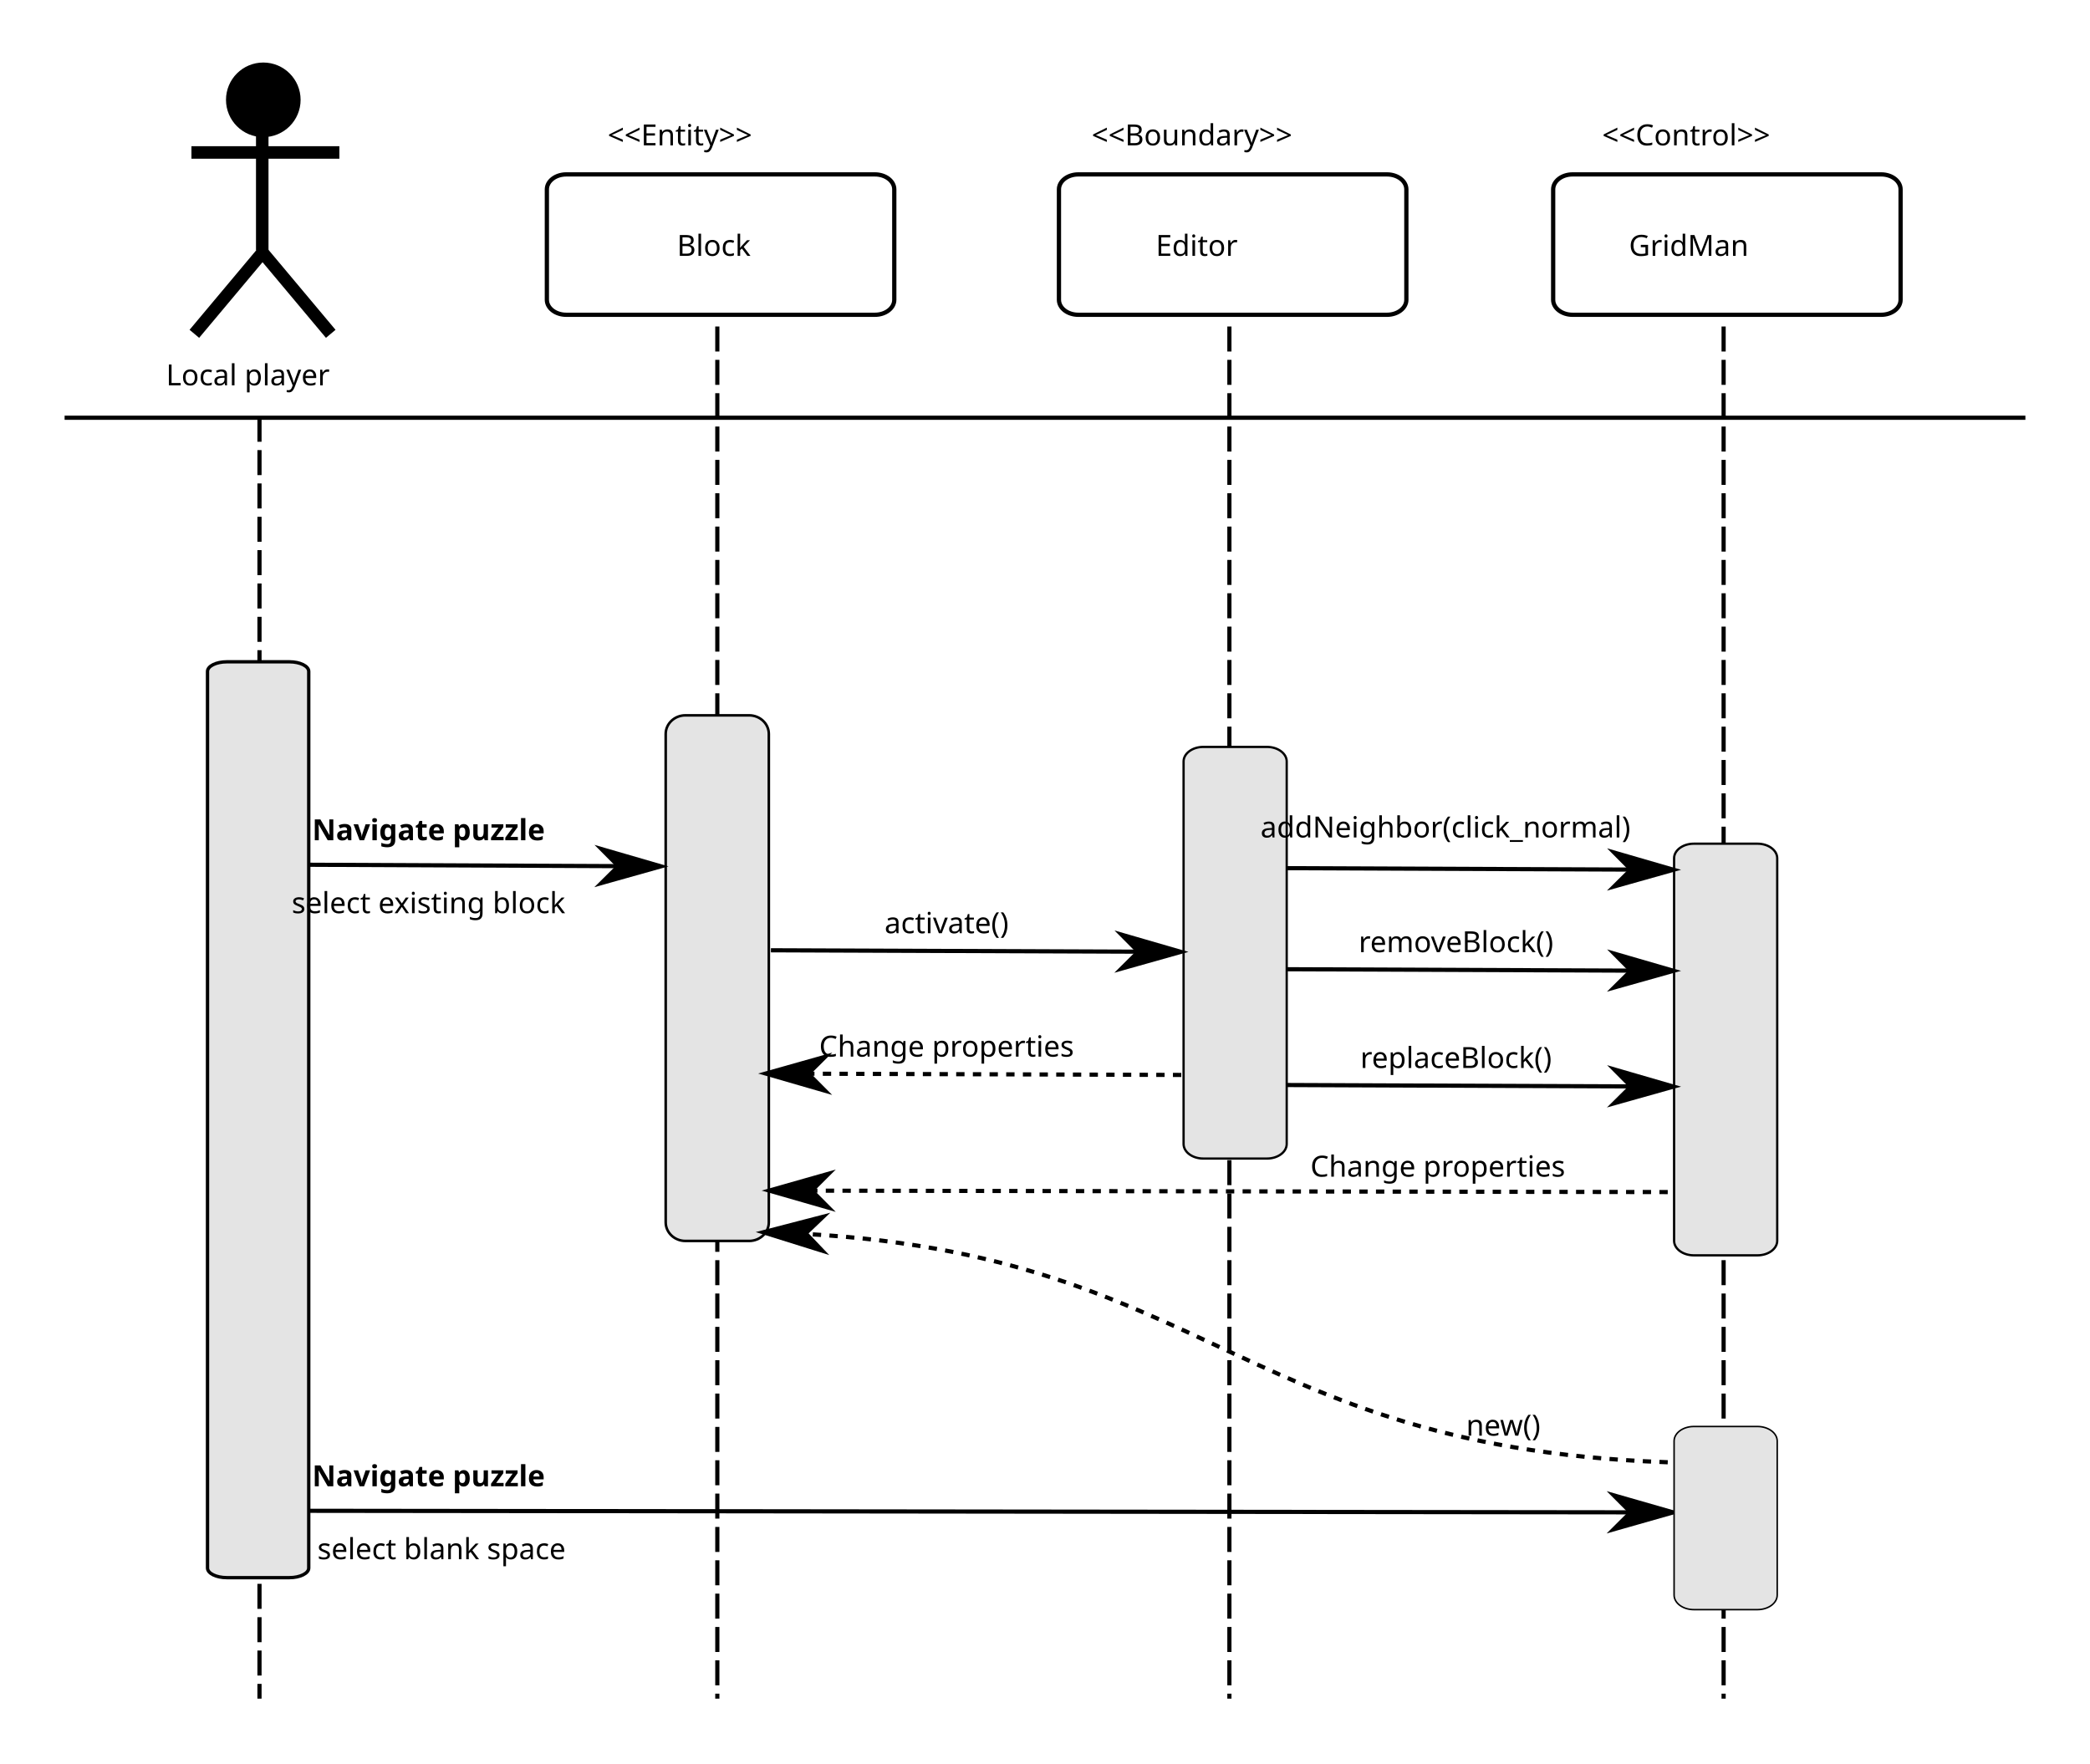
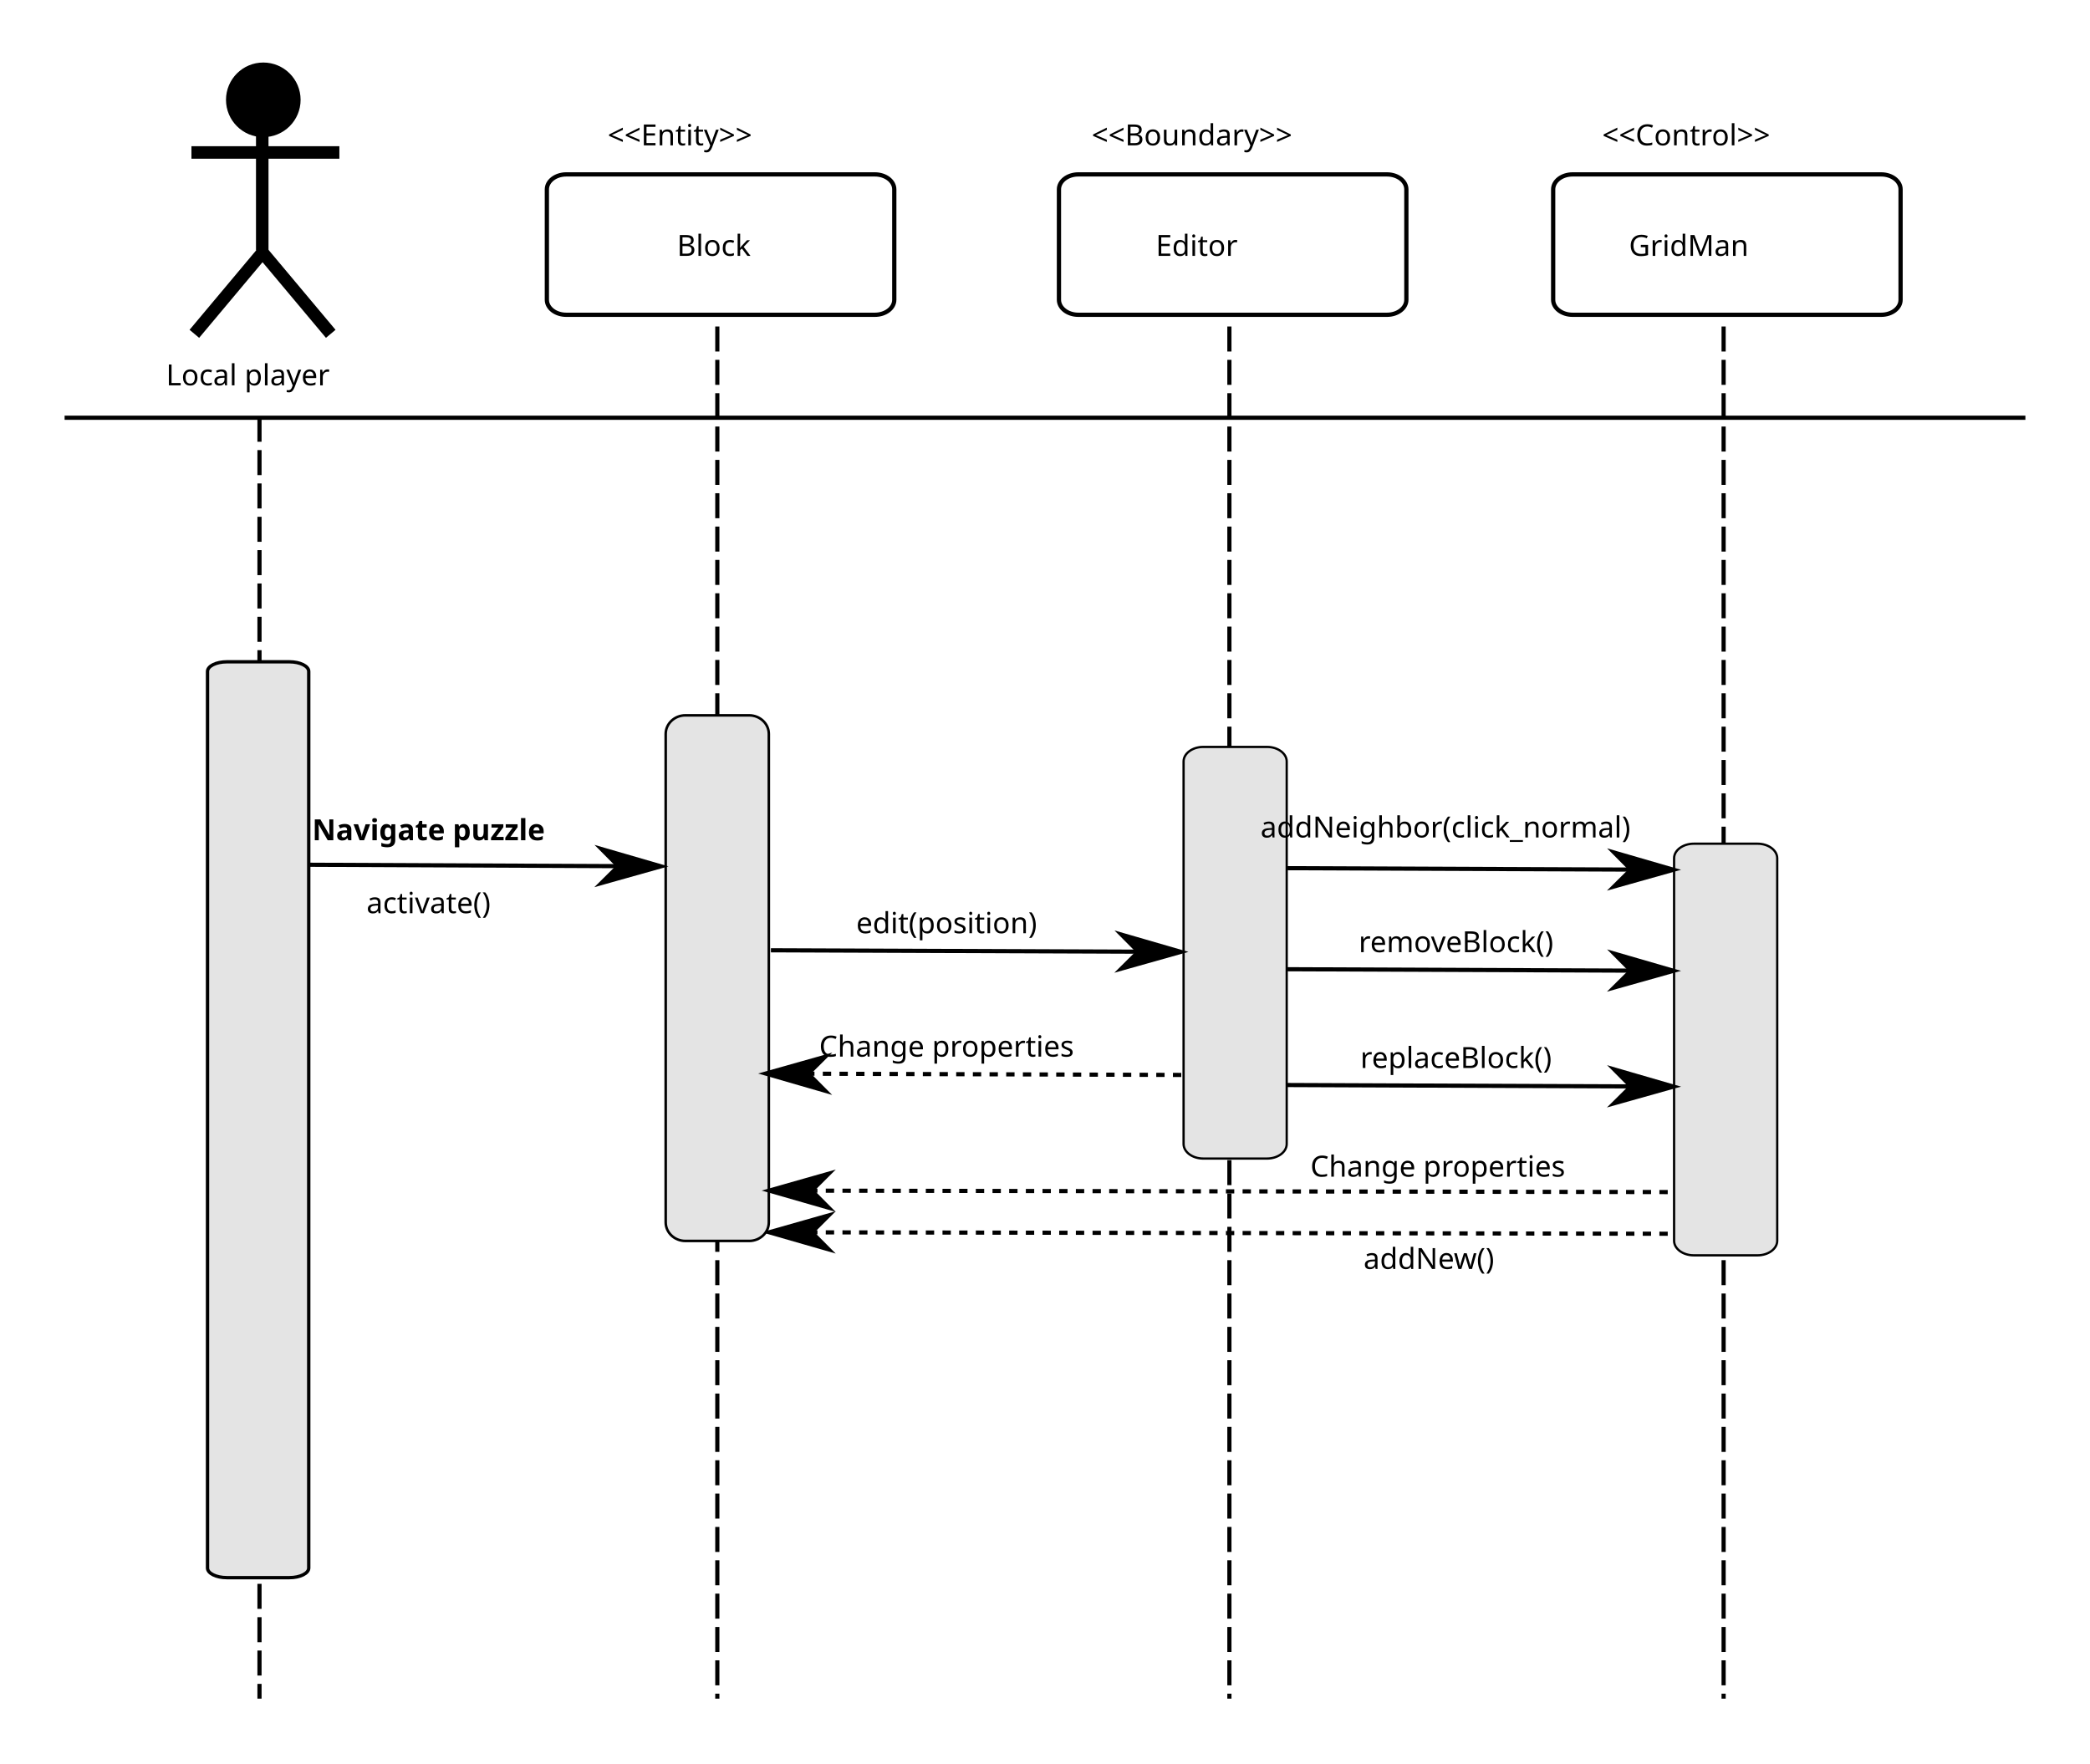
<svg xmlns="http://www.w3.org/2000/svg" width="501.428" height="423.026" id="svg4629" version="1.1">
  <defs id="defs4631">
    <marker orient="auto" refY="0" refX="0" id="Arrow1Lend" style="overflow:visible">
      <path id="path3874" d="M 0,0 5,-5 -12.5,0 5,5 0,0 z" style="fill-rule:evenodd;stroke:#000000;stroke-width:1pt" transform="matrix(-0.8,0,0,-0.8,-10,0)" />
    </marker>
  </defs>
  <g id="layer1" transform="translate(15.5,-18.76002)">
+     <path style="fill:none;stroke:#000000;stroke-width:1;stroke-linecap:butt;stroke-linejoin:miter;stroke-miterlimit:4;stroke-opacity:1;stroke-dasharray:2, 2;stroke-dashoffset:0;marker-end:url(#Arrow1Lend)" d="M 400.62,314.777 169.179,314.398" id="path6334" />
+     <text xml:space="preserve" style="font-size:12px;font-style:normal;font-weight:normal;line-height:125%;letter-spacing:0px;word-spacing:0px;fill:#000000;fill-opacity:1;stroke:none;font-family:Sans" x="338.233" y="323.193" id="text6336">
+       <tspan id="tspan6338" x="338.233" y="323.193" style="font-size:7px;text-align:center;text-anchor:middle">addNew()</tspan>
+       <tspan id="tspan6340" x="338.233" y="331.943" style="font-size:7px;text-align:center;text-anchor:middle" />
+       <tspan id="tspan6342" x="338.233" y="340.693" style="font-size:7px;text-align:center;text-anchor:middle" />
+       <tspan id="tspan6344" x="338.233" y="349.443" style="font-size:7px;text-align:center;text-anchor:middle" />
+       <tspan id="tspan6346" x="338.233" y="358.193" style="font-size:7px;text-align:center;text-anchor:middle" />
+       <tspan x="338.233" y="366.943" style="font-size:7px" id="tspan6348" />
+       <tspan x="338.233" y="375.693" id="tspan6350" style="font-size:7px" />
+     </text>
    <g id="g4589" transform="translate(29.23524,-4.67677)" style="stroke-width:3;stroke-miterlimit:4;stroke-dasharray:none">
      <path d="m 25.885,47.387 c 0,4.114 -3.335,7.45 -7.45,7.45 -4.114,0 -7.45,-3.335 -7.45,-7.45 0,-4.114 3.335,-7.45 7.45,-7.45 4.114,0 7.45,3.335 7.45,7.45 z" id="path4591" style="fill:#000000;stroke:#000000;stroke-width:3;stroke-miterlimit:4;stroke-dasharray:none" />
      <path id="path4593" d="m 18.183,48.397 0,35.103" style="fill:none;stroke:#000000;stroke-width:3;stroke-linecap:butt;stroke-linejoin:miter;stroke-miterlimit:4;stroke-opacity:1;stroke-dasharray:none" />
      <path id="path4595" d="m 1.195,60.014 35.491,0" style="fill:none;stroke:#000000;stroke-width:3;stroke-linecap:butt;stroke-linejoin:miter;stroke-miterlimit:4;stroke-opacity:1;stroke-dasharray:none" />
      <path style="fill:none;stroke:#000000;stroke-width:3;stroke-linecap:butt;stroke-linejoin:miter;stroke-miterlimit:4;stroke-opacity:1;stroke-dasharray:none" d="M 17.963,83.659 34.615,103.525" id="path4597" />
      <path id="path4599" d="M 18.544,83.659 1.892,103.525" style="fill:none;stroke:#000000;stroke-width:3;stroke-linecap:butt;stroke-linejoin:miter;stroke-miterlimit:4;stroke-opacity:1;stroke-dasharray:none" />
    </g>
    <text id="text4601" y="111.206" x="24.348" style="font-size:12px;font-style:normal;font-weight:normal;line-height:125%;letter-spacing:0px;word-spacing:0px;fill:#000000;fill-opacity:1;stroke:none;font-family:Sans" xml:space="preserve">
      <tspan style="font-size:7px" y="111.206" x="24.348" id="tspan4603">Local player</tspan>
      <tspan id="tspan4605" style="font-size:7px" y="119.956" x="24.348" />
      <tspan style="font-size:7px" id="tspan4607" y="128.706" x="24.348" />
    </text>
    <path style="fill:none;stroke:#000000;stroke-width:1px;stroke-linecap:butt;stroke-linejoin:miter;stroke-opacity:1" d="m 0,118.981 470.428,0" id="path4662" />
    <rect ry="3.592" rx="4.644" y="60.601" x="115.703" height="33.679" width="83.35" id="rect5846" style="fill:none;stroke:#000000;stroke-width:1.021;stroke-linejoin:miter;stroke-miterlimit:4;stroke-dasharray:none;stroke-dashoffset:3.7" />
    <text id="text5848" y="53.627" x="158.543" style="font-size:12px;font-style:normal;font-weight:normal;line-height:125%;letter-spacing:0px;word-spacing:0px;fill:#000000;fill-opacity:1;stroke:none;font-family:Sans" xml:space="preserve">
      <tspan style="font-size:7px;text-align:center;text-anchor:middle" y="53.627" x="158.543" id="tspan5850">&lt;&lt;Entity&gt;&gt;</tspan>
      <tspan id="tspan5852" style="font-size:7px" y="62.377" x="158.543" />
      <tspan style="font-size:7px" id="tspan5854" y="71.127" x="158.543" />
    </text>
    <text xml:space="preserve" style="font-size:12px;font-style:normal;font-weight:normal;line-height:125%;letter-spacing:0px;word-spacing:0px;fill:#000000;fill-opacity:1;stroke:none;font-family:Sans" x="146.927" y="80.144" id="text5856">
      <tspan x="146.927" y="80.144" id="tspan5864" style="font-size:7px">Block</tspan>
    </text>
    <path id="path6098" d="m 156.597,97.091 0,329.196" style="fill:none;stroke:#000000;stroke-width:1;stroke-linecap:butt;stroke-linejoin:miter;stroke-miterlimit:4;stroke-opacity:1;stroke-dasharray:6, 2;stroke-dashoffset:0;marker-end:none" />
    <rect ry="4.469" rx="4.732" y="190.378" x="144.212" height="126.101" width="24.743" id="rect6104" style="fill:#e4e4e4;fill-opacity:1;stroke:#000000;stroke-width:0.613;stroke-linejoin:miter;stroke-miterlimit:4;stroke-dasharray:none;stroke-dashoffset:0" />
    <path id="path6108" d="m 46.756,118.743 0,307.543" style="fill:none;stroke:#000000;stroke-width:1;stroke-linecap:butt;stroke-linejoin:miter;stroke-miterlimit:4;stroke-opacity:1;stroke-dasharray:6, 2;stroke-dashoffset:0;marker-end:none" />
    <rect ry="2.312" rx="4.644" y="177.534" x="34.286" height="219.725" width="24.286" id="rect6110" style="fill:#e4e4e4;fill-opacity:1;stroke:#000000;stroke-width:0.802;stroke-linejoin:miter;stroke-miterlimit:4;stroke-dasharray:none;stroke-dashoffset:0" />
    <path style="fill:none;stroke:#000000;stroke-width:1px;stroke-linecap:butt;stroke-linejoin:miter;stroke-opacity:1;marker-end:url(#Arrow1Lend)" d="m 58.336,226.224 84.6,0.379" id="path6112" />
    <text id="text6298" y="220.342" x="98.233" style="font-size:12px;font-style:normal;font-weight:normal;line-height:125%;letter-spacing:0px;word-spacing:0px;fill:#000000;fill-opacity:1;stroke:none;font-family:Sans" xml:space="preserve">
      <tspan style="font-size:7px;font-weight:bold;text-align:center;text-anchor:middle" y="220.342" x="98.233" id="tspan6369">Navigate puzzle</tspan>
      <tspan style="font-size:7px;text-align:center;text-anchor:middle" y="229.092" x="98.233" id="tspan7066" />
-       <tspan style="font-size:7px;text-align:center;text-anchor:middle" y="237.842" x="98.233" id="tspan7068">select existing block</tspan>
+       <tspan style="font-size:7px;text-align:center;text-anchor:middle" y="237.842" x="98.233" id="tspan7068">activate()</tspan>
      <tspan style="font-size:7px;text-align:center;text-anchor:middle" y="246.592" x="98.233" id="tspan6306" />
      <tspan id="tspan6302" style="font-size:7px" y="255.342" x="98.233" />
      <tspan style="font-size:7px" id="tspan6304" y="264.092" x="98.233" />
    </text>
    <path style="fill:none;stroke:#000000;stroke-width:1;stroke-linecap:butt;stroke-linejoin:miter;stroke-miterlimit:4;stroke-opacity:1;stroke-dasharray:2, 2;stroke-dashoffset:0;marker-end:url(#Arrow1Lend)" d="M 279.906,276.696 168.336,276.317" id="path6646" />
    <rect style="fill:none;stroke:#000000;stroke-width:1.021;stroke-linejoin:miter;stroke-miterlimit:4;stroke-dasharray:none;stroke-dashoffset:3.7" id="rect7195" width="83.35" height="33.679" x="238.56" y="60.601" rx="4.644" ry="3.592" />
    <text xml:space="preserve" style="font-size:12px;font-style:normal;font-weight:normal;line-height:125%;letter-spacing:0px;word-spacing:0px;fill:#000000;fill-opacity:1;stroke:none;font-family:Sans" x="281.4" y="53.627" id="text7197">
      <tspan id="tspan7199" x="281.4" y="53.627" style="font-size:7px;text-align:center;text-anchor:middle">&lt;&lt;Boundary&gt;&gt;</tspan>
      <tspan x="281.4" y="62.377" style="font-size:7px" id="tspan7201" />
      <tspan x="281.4" y="71.127" id="tspan7203" style="font-size:7px" />
    </text>
    <text id="text7205" y="80.144" x="279.425" style="font-size:12px;font-style:normal;font-weight:normal;text-align:center;line-height:125%;letter-spacing:0px;word-spacing:0px;text-anchor:middle;fill:#000000;fill-opacity:1;stroke:none;font-family:Sans" xml:space="preserve">
      <tspan style="font-size:7px;text-align:center;text-anchor:middle" id="tspan7207" y="80.144" x="279.425">Editor</tspan>
    </text>
    <path style="fill:none;stroke:#000000;stroke-width:1;stroke-linecap:butt;stroke-linejoin:miter;stroke-miterlimit:4;stroke-opacity:1;stroke-dasharray:6, 2;stroke-dashoffset:0;marker-end:none" d="m 279.454,97.091 0,329.196" id="path7209" />
    <rect ry="3.592" rx="4.644" y="60.601" x="357.132" height="33.679" width="83.35" id="rect7211" style="fill:none;stroke:#000000;stroke-width:1.021;stroke-linejoin:miter;stroke-miterlimit:4;stroke-dasharray:none;stroke-dashoffset:3.7" />
    <text id="text7213" y="53.627" x="399.972" style="font-size:12px;font-style:normal;font-weight:normal;line-height:125%;letter-spacing:0px;word-spacing:0px;fill:#000000;fill-opacity:1;stroke:none;font-family:Sans" xml:space="preserve">
      <tspan style="font-size:7px;text-align:center;text-anchor:middle" y="53.627" x="399.972" id="tspan7215">&lt;&lt;Control&gt;&gt;</tspan>
      <tspan id="tspan7217" style="font-size:7px" y="62.377" x="399.972" />
      <tspan style="font-size:7px" id="tspan7219" y="71.127" x="399.972" />
    </text>
    <text xml:space="preserve" style="font-size:12px;font-style:normal;font-weight:normal;text-align:center;line-height:125%;letter-spacing:0px;word-spacing:0px;text-anchor:middle;fill:#000000;fill-opacity:1;stroke:none;font-family:Sans" x="397.466" y="80.144" id="text7221">
      <tspan x="397.466" y="80.144" id="tspan7223" style="font-size:7px;text-align:center;text-anchor:middle">GridMan</tspan>
    </text>
    <path id="path7225" d="m 398.026,97.091 0,329.196" style="fill:none;stroke:#000000;stroke-width:1;stroke-linecap:butt;stroke-linejoin:miter;stroke-miterlimit:4;stroke-opacity:1;stroke-dasharray:6, 2;stroke-dashoffset:0;marker-end:none" />
    <path id="path7227" d="M 400.62,304.777 169.179,304.398" style="fill:none;stroke:#000000;stroke-width:1;stroke-linecap:butt;stroke-linejoin:miter;stroke-miterlimit:4;stroke-opacity:1;stroke-dasharray:2, 2;stroke-dashoffset:0;marker-end:url(#Arrow1Lend)" />
    <text id="text7229" y="301.051" x="340.376" style="font-size:12px;font-style:normal;font-weight:normal;line-height:125%;letter-spacing:0px;word-spacing:0px;fill:#000000;fill-opacity:1;stroke:none;font-family:Sans" xml:space="preserve">
      <tspan style="font-size:7px;text-align:center;text-anchor:middle" y="301.051" x="340.376" id="tspan7231">Change properties</tspan>
      <tspan style="font-size:7px;text-align:center;text-anchor:middle" y="309.801" x="340.376" id="tspan7249" />
      <tspan style="font-size:7px;text-align:center;text-anchor:middle" y="318.551" x="340.376" id="tspan7251" />
      <tspan style="font-size:7px;text-align:center;text-anchor:middle" y="327.301" x="340.376" id="tspan7253" />
      <tspan style="font-size:7px;text-align:center;text-anchor:middle" y="336.051" x="340.376" id="tspan7233" />
      <tspan id="tspan7235" style="font-size:7px" y="344.801" x="340.376" />
      <tspan style="font-size:7px" id="tspan7237" y="353.551" x="340.376" />
    </text>
    <text xml:space="preserve" style="font-size:12px;font-style:normal;font-weight:normal;line-height:125%;letter-spacing:0px;word-spacing:0px;fill:#000000;fill-opacity:1;stroke:none;font-family:Sans" x="222.519" y="272.255" id="text7239">
      <tspan id="tspan7241" x="222.519" y="272.255" style="font-size:7px;text-align:center;text-anchor:middle">Change properties</tspan>
      <tspan id="tspan7243" x="222.519" y="281.005" style="font-size:7px;text-align:center;text-anchor:middle" />
      <tspan x="222.519" y="289.755" style="font-size:7px" id="tspan7245" />
      <tspan x="222.519" y="298.505" id="tspan7247" style="font-size:7px" />
    </text>
    <rect style="fill:#e4e4e4;fill-opacity:1;stroke:#000000;stroke-width:0.543;stroke-linejoin:miter;stroke-miterlimit:4;stroke-dasharray:none;stroke-dashoffset:0" id="rect7255" width="24.743" height="98.757" x="268.461" y="197.954" rx="4.732" ry="3.5" />
    <path id="path7257" d="m 169.453,246.744 98.237,0.379" style="fill:none;stroke:#000000;stroke-width:1px;stroke-linecap:butt;stroke-linejoin:miter;stroke-opacity:1;marker-end:url(#Arrow1Lend)" />
    <text id="text7259" y="242.657" x="222.519" style="font-size:12px;font-style:normal;font-weight:normal;line-height:125%;letter-spacing:0px;word-spacing:0px;fill:#000000;fill-opacity:1;stroke:none;font-family:Sans" xml:space="preserve">
-       <tspan style="font-size:7px;text-align:center;text-anchor:middle" y="242.657" x="222.519" id="tspan7261">activate()</tspan>
+       <tspan style="font-size:7px;text-align:center;text-anchor:middle" y="242.657" x="222.519" id="tspan7261">edit(position)</tspan>
      <tspan style="font-size:7px;text-align:center;text-anchor:middle" y="251.407" x="222.519" id="tspan7263" />
      <tspan id="tspan7265" style="font-size:7px" y="260.157" x="222.519" />
      <tspan style="font-size:7px" id="tspan7267" y="268.907" x="222.519" />
    </text>
    <rect ry="3.5" rx="4.732" y="221.173" x="386.144" height="98.757" width="24.743" id="rect7269" style="fill:#e4e4e4;fill-opacity:1;stroke:#000000;stroke-width:0.543;stroke-linejoin:miter;stroke-miterlimit:4;stroke-dasharray:none;stroke-dashoffset:0" />
    <path style="fill:none;stroke:#000000;stroke-width:1px;stroke-linecap:butt;stroke-linejoin:miter;stroke-opacity:1;marker-end:url(#Arrow1Lend)" d="m 293.197,227.046 92.681,0.379" id="path7273" />
    <text xml:space="preserve" style="font-size:12px;font-style:normal;font-weight:normal;line-height:125%;letter-spacing:0px;word-spacing:0px;fill:#000000;fill-opacity:1;stroke:none;font-family:Sans" x="342.222" y="219.676" id="text7275">
      <tspan id="tspan7277" x="342.222" y="219.676" style="font-size:7px;text-align:center;text-anchor:middle">addNeighbor(click_normal)</tspan>
      <tspan id="tspan7279" x="342.222" y="228.426" style="font-size:7px;text-align:center;text-anchor:middle" />
      <tspan x="342.222" y="237.176" style="font-size:7px" id="tspan7281" />
      <tspan x="342.222" y="245.926" id="tspan7283" style="font-size:7px" />
    </text>
    <path id="path7285" d="m 293.197,251.289 92.681,0.379" style="fill:none;stroke:#000000;stroke-width:1px;stroke-linecap:butt;stroke-linejoin:miter;stroke-opacity:1;marker-end:url(#Arrow1Lend)" />
    <text id="text7287" y="247.203" x="344.748" style="font-size:12px;font-style:normal;font-weight:normal;line-height:125%;letter-spacing:0px;word-spacing:0px;fill:#000000;fill-opacity:1;stroke:none;font-family:Sans" xml:space="preserve">
      <tspan style="font-size:7px;text-align:center;text-anchor:middle" y="247.203" x="344.748" id="tspan7289">removeBlock()</tspan>
      <tspan style="font-size:7px;text-align:center;text-anchor:middle" y="255.953" x="344.748" id="tspan7291" />
      <tspan id="tspan7293" style="font-size:7px" y="264.703" x="344.748" />
      <tspan style="font-size:7px" id="tspan7295" y="273.453" x="344.748" />
    </text>
-     <path id="path7328" d="m 58.336,381.218 327.457,0.379" style="fill:none;stroke:#000000;stroke-width:1px;stroke-linecap:butt;stroke-linejoin:miter;stroke-opacity:1;marker-end:url(#Arrow1Lend)" />
-     <text xml:space="preserve" style="font-size:12px;font-style:normal;font-weight:normal;line-height:125%;letter-spacing:0px;word-spacing:0px;fill:#000000;fill-opacity:1;stroke:none;font-family:Sans" x="98.233" y="375.336" id="text7330">
-       <tspan id="tspan7332" x="98.233" y="375.336" style="font-size:7px;font-weight:bold;text-align:center;text-anchor:middle">Navigate puzzle</tspan>
-       <tspan id="tspan7334" x="98.233" y="384.086" style="font-size:7px;text-align:center;text-anchor:middle" />
-       <tspan x="98.233" y="392.836" id="tspan7342" style="font-size:7px;text-align:center;text-anchor:middle">select blank space</tspan>
-     </text>
    <path style="fill:none;stroke:#000000;stroke-width:1px;stroke-linecap:butt;stroke-linejoin:miter;stroke-opacity:1;marker-end:url(#Arrow1Lend)" d="m 293.197,279.069 92.681,0.379" id="path7442" />
    <text xml:space="preserve" style="font-size:12px;font-style:normal;font-weight:normal;line-height:125%;letter-spacing:0px;word-spacing:0px;fill:#000000;fill-opacity:1;stroke:none;font-family:Sans" x="344.748" y="274.982" id="text7444">
      <tspan id="tspan7446" x="344.748" y="274.982" style="font-size:7px;text-align:center;text-anchor:middle">replaceBlock()</tspan>
      <tspan id="tspan7448" x="344.748" y="283.732" style="font-size:7px;text-align:center;text-anchor:middle" />
      <tspan x="344.748" y="292.482" style="font-size:7px" id="tspan7450" />
      <tspan x="344.748" y="301.232" id="tspan7452" style="font-size:7px" />
    </text>
-     <path style="fill:none;stroke:#000000;stroke-width:1;stroke-linecap:butt;stroke-linejoin:miter;stroke-miterlimit:4;stroke-opacity:1;stroke-dasharray:2, 2;stroke-dashoffset:0;marker-end:url(#Arrow1Lend)" d="M 400.62,369.777 C 279.879,370.78 278.465,317.119 167.75,314.398" id="path7466" />
-     <text xml:space="preserve" style="font-size:12px;font-style:normal;font-weight:normal;line-height:125%;letter-spacing:0px;word-spacing:0px;fill:#000000;fill-opacity:1;stroke:none;font-family:Sans" x="356.09" y="363.193" id="text7468">
-       <tspan id="tspan7470" x="356.09" y="363.193" style="font-size:7px;text-align:center;text-anchor:middle">new()</tspan>
-       <tspan id="tspan7472" x="356.09" y="371.943" style="font-size:7px;text-align:center;text-anchor:middle" />
-       <tspan id="tspan7474" x="356.09" y="380.693" style="font-size:7px;text-align:center;text-anchor:middle" />
-       <tspan id="tspan7476" x="356.09" y="389.443" style="font-size:7px;text-align:center;text-anchor:middle" />
-       <tspan id="tspan7478" x="356.09" y="398.193" style="font-size:7px;text-align:center;text-anchor:middle" />
-       <tspan x="356.09" y="406.943" style="font-size:7px" id="tspan7480" />
-       <tspan x="356.09" y="415.693" id="tspan7482" style="font-size:7px" />
-     </text>
-     <rect style="fill:#e4e4e4;fill-opacity:1;stroke:#000000;stroke-width:0.362;stroke-linejoin:miter;stroke-miterlimit:4;stroke-dasharray:none;stroke-dashoffset:0" id="rect7464" width="24.743" height="43.937" x="386.144" y="360.993" rx="4.732" ry="3.5" />
  </g>
</svg>
